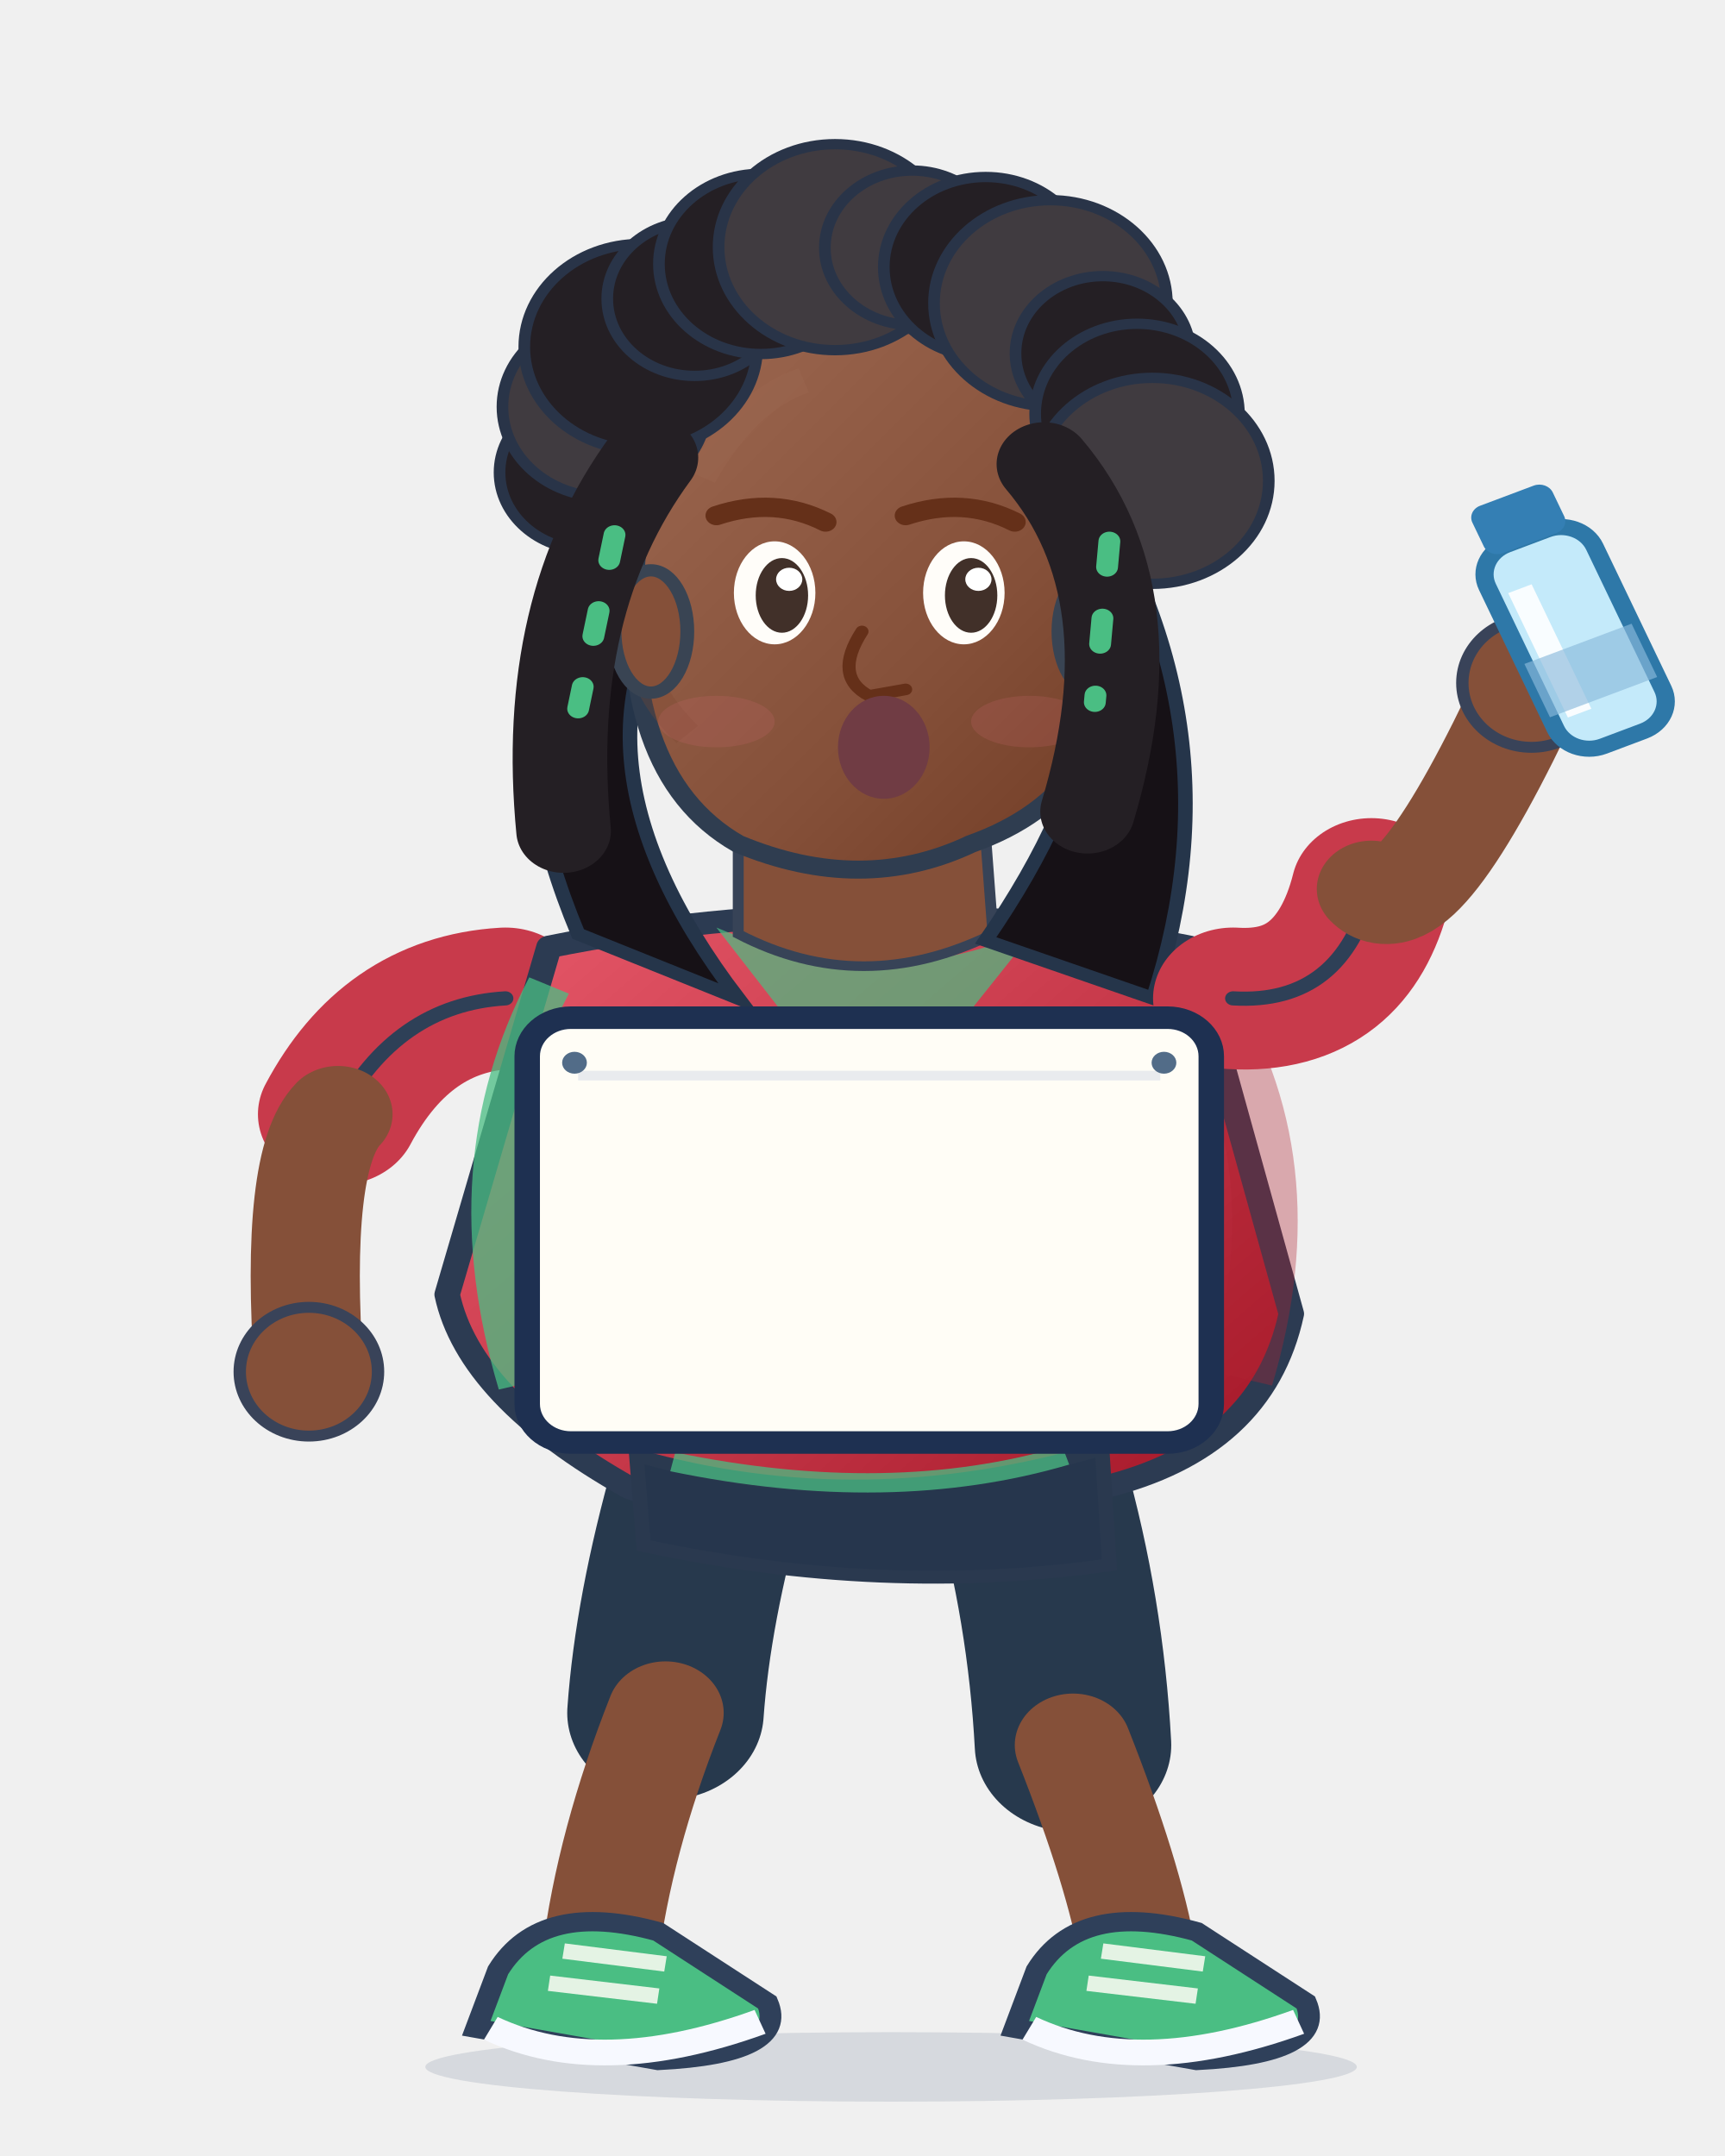
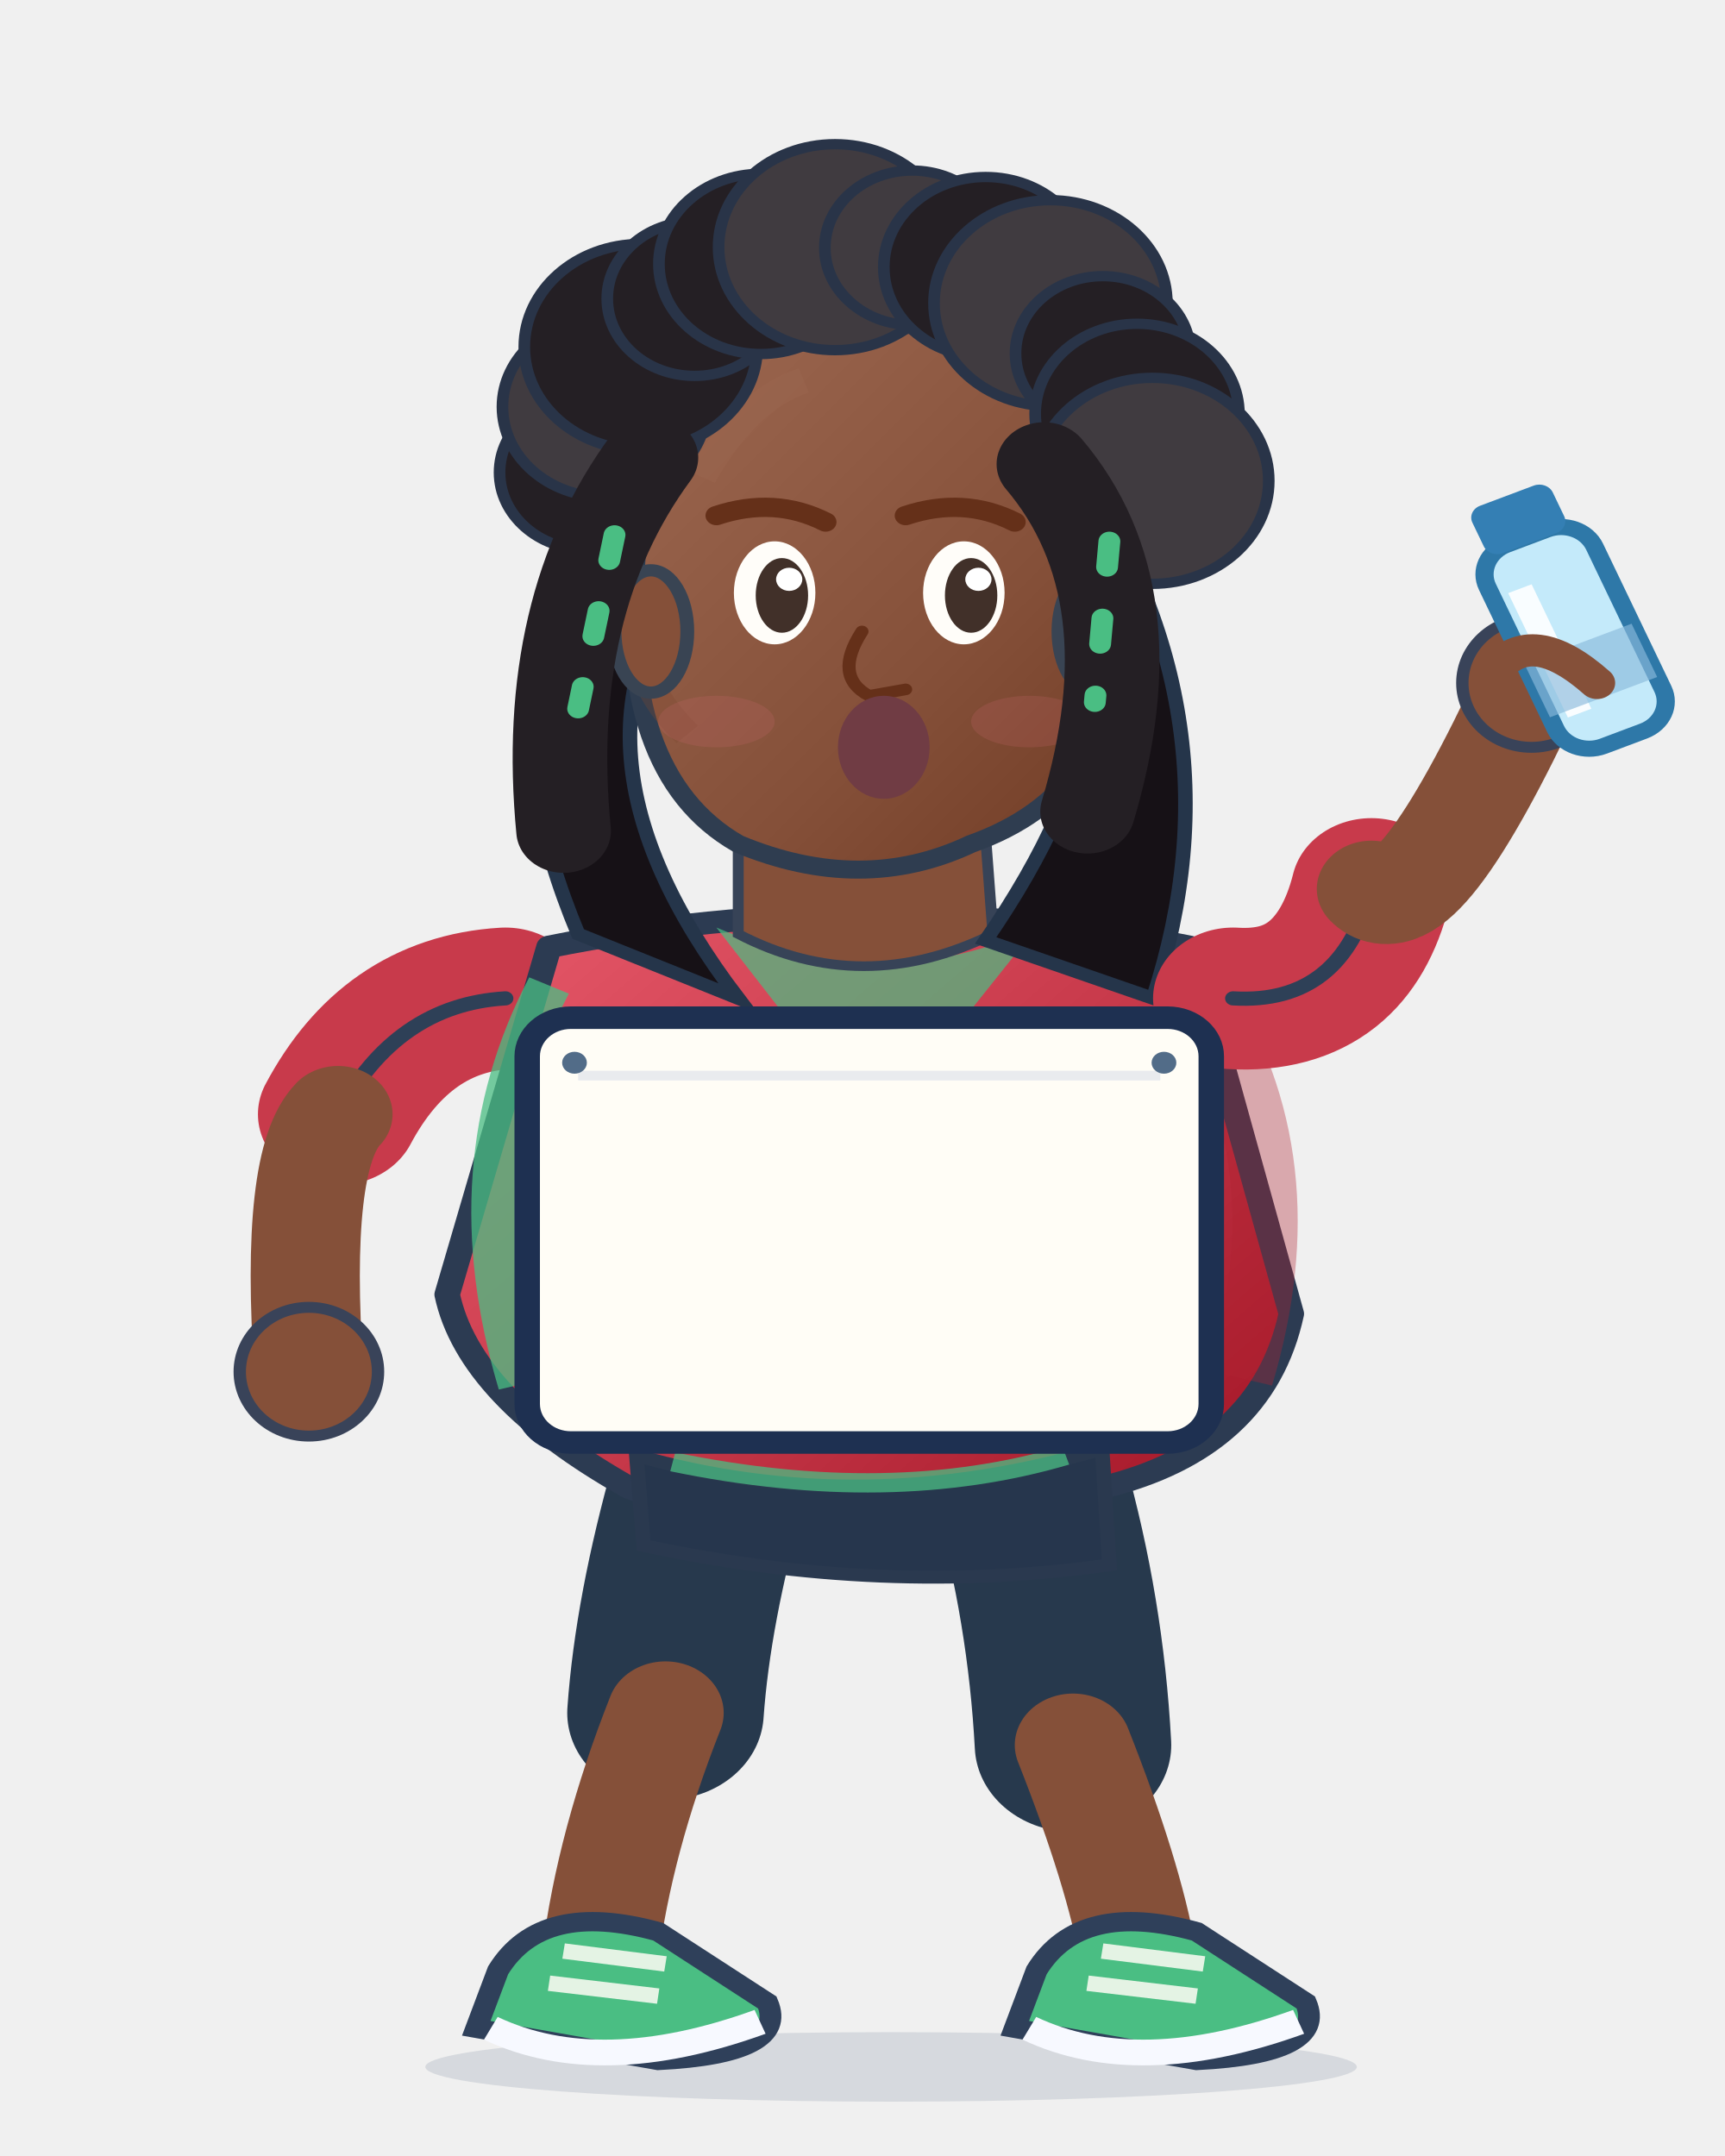
<svg xmlns="http://www.w3.org/2000/svg" width="256" height="320" viewBox="0 0 256 320" role="img" aria-label="SnackDash original adult runner body_01 receive">
  <defs>
    <linearGradient id="skin_0" x1="0" y1="0" x2=".9" y2="1">
      <stop offset="0" stop-color="#9d6851" />
      <stop offset=".65" stop-color="#855039" />
      <stop offset="1" stop-color="#733e27" />
    </linearGradient>
    <linearGradient id="shirt_0" x1="0" y1="0" x2=".94" y2=".8">
      <stop offset="0" stop-color="#e7596a" />
      <stop offset=".56" stop-color="#C83A4B" />
      <stop offset="1" stop-color="#aa1c2d" />
    </linearGradient>
  </defs>
  <g id="character_anchor" transform="translate(129 302) scale(1.08 0.9554) translate(-129 -302)">
    <ellipse cx="132" cy="307" rx="64" ry="5.4" fill="#273F61" opacity=".13" />
    <g id="legs">
      <g id="leg_left">
        <path d="M107 216 Q102 236 101 252" stroke="#27394D" stroke-width="27" stroke-linecap="round" fill="none" />
        <path d="M101 252 Q94 272 92 290" stroke="#855039" stroke-width="16" stroke-linecap="round" fill="none" />
        <g>
          <path d="M78 292 Q84 281 100 286 L115 297 Q118 305 100 306 L75 301Z" fill="#4ABE83" stroke="#2F405A" stroke-width="3" />
          <path d="M77 301 Q92 309 114 300" stroke="#F7F9FF" stroke-width="4" fill="none" />
          <path d="M85 294 L100 296 M87 289 L101 291" stroke="#FFFDF4" stroke-width="2.4" opacity=".85" />
        </g>
      </g>
      <g id="leg_right">
        <path d="M151 216 Q156 236 157 257" stroke="#27394D" stroke-width="27" stroke-linecap="round" fill="none" />
        <path d="M157 257 Q164 277 166 290" stroke="#855039" stroke-width="16" stroke-linecap="round" fill="none" />
        <g>
          <path d="M152 292 Q158 281 174 286 L189 297 Q192 305 174 306 L149 301Z" fill="#4ABE83" stroke="#2F405A" stroke-width="3" />
          <path d="M151 301 Q166 309 188 300" stroke="#F7F9FF" stroke-width="4" fill="none" />
          <path d="M159 294 L174 296 M161 289 L175 291" stroke="#FFFDF4" stroke-width="2.4" opacity=".85" />
        </g>
      </g>
    </g>
    <g id="arm_left">
      <path d="M79 141 Q64 142 56 159" stroke="#C83A4B" stroke-width="22" stroke-linecap="round" fill="none" />
      <path d="M79 141 Q64 142 56 159" stroke="#2E4057" stroke-width="2.2" stroke-linecap="round" fill="none" />
      <path d="M56 159 Q50 166 52 199" stroke="#855039" stroke-width="15" stroke-linecap="round" fill="none" />
      <ellipse cx="52" cy="199" rx="9.5" ry="10" fill="#855039" stroke="#394359" stroke-width="1.7" />
    </g>
    <g id="torso">
      <path d="M85 133 Q129 123 173 133 L187 190 Q183 211 161 217 Q129 231 96 217 Q74 203 71 187Z" fill="url(#shirt_0)" stroke="#2C3B52" stroke-width="3.5" stroke-linejoin="round" />
      <path d="M85 139 Q72 167 81 201" stroke="#4ABE83" stroke-width="6" opacity=".75" fill="none" />
      <path d="M174 140 Q189 166 180 200" stroke="#af2132" stroke-width="9" opacity=".35" fill="none" />
      <path d="M108 130 L119 146 L140 147 L152 130 Q131 141 108 130Z" fill="#4ABE83" opacity=".7" />
      <path d="M114 129 Q128 139 144 129" stroke="#2B3D50" stroke-width="3" fill="none" />
      <path d="M97 212 Q128 222 161 211 L162 229 Q131 234 98 226Z" fill="#26364D" stroke="#2A394F" stroke-width="2" />
      <path d="M102 213 Q132 220 156 212" stroke="#4ABE83" stroke-width="3" fill="none" opacity=".75" />
      <path d="M111 116 L111 131 Q128 141 146 131 L145 116" fill="#855039" stroke="#374357" stroke-width="1.5" />
    </g>
    <g id="hair_back">
      <path d="M97 51 Q72 85 89 131 L111 141 Q84 101 106 72 M156 56 Q181 96 168 141 L145 132 Q170 91 152 68Z" fill="#161116" stroke="#25354A" stroke-width="2" />
    </g>
    <g id="face">
      <path d="M97 71 Q95 45 113 40 Q132 32 151 41 Q168 49 163 84 Q163 109 143 117 Q128 125 111 117 Q94 106 97 71Z" fill="url(#skin_0)" stroke="#2F3D50" stroke-width="2.8" />
      <path d="M106 60 Q112 48 120 45" stroke="#9c6750" stroke-width="4" opacity=".4" fill="none" />
      <path d="M100 83 Q95 90 104 100" stroke="#7c4730" stroke-width="4" opacity=".3" fill="none" />
      <ellipse cx="99" cy="84" rx="5" ry="9.5" fill="#855039" stroke="#394453" stroke-width="1.9" />
      <ellipse cx="160" cy="84" rx="5" ry="9.5" fill="#855039" stroke="#394453" stroke-width="1.9" />
      <path d="M108 66 Q116 63 123 67" fill="none" stroke="#653019" stroke-width="3" stroke-linecap="round" />
      <ellipse cx="116" cy="78" rx="5.6" ry="8" fill="#FFFDF9" />
      <ellipse cx="117" cy="78.4" rx="3.6" ry="5.8" fill="#413029" />
      <circle cx="118" cy="75.9" r="1.8" fill="white" />
      <path d="M134 66 Q142 63 149 67" fill="none" stroke="#653019" stroke-width="3" stroke-linecap="round" />
      <ellipse cx="142" cy="78" rx="5.6" ry="8" fill="#FFFDF9" />
      <ellipse cx="143" cy="78.4" rx="3.6" ry="5.8" fill="#413029" />
      <circle cx="144" cy="75.9" r="1.8" fill="white" />
      <path d="M128 84 Q124 91 129 94 L134 93" stroke="#653019" stroke-width="1.8" fill="none" stroke-linecap="round" />
      <ellipse cx="108" cy="98" rx="8" ry="4" fill="#D56876" opacity=".18" />
      <ellipse cx="151" cy="98" rx="8" ry="4" fill="#D56876" opacity=".18" />30s<ellipse cx="131" cy="102" rx="6.3" ry="8" fill="#703C44" />
    </g>
    <g id="hair" stroke-linecap="round">
      <circle cx="90.2" cy="59.3" r="12" fill="#241F24" stroke="#293448" stroke-width="1.6" />
      <circle cx="92.6" cy="49.1" r="14" fill="#403b40" stroke="#293448" stroke-width="1.6" />
      <circle cx="97.6" cy="39.8" r="16" fill="#241F24" stroke="#293448" stroke-width="1.6" />
      <circle cx="105.0" cy="32.3" r="12" fill="#241F24" stroke="#293448" stroke-width="1.6" />
      <circle cx="114.1" cy="26.9" r="14" fill="#241F24" stroke="#293448" stroke-width="1.6" />
      <circle cx="124.3" cy="24.3" r="16" fill="#403b40" stroke="#293448" stroke-width="1.6" />
      <circle cx="134.9" cy="24.4" r="12" fill="#403b40" stroke="#293448" stroke-width="1.6" />
      <circle cx="145.0" cy="27.4" r="14" fill="#241F24" stroke="#293448" stroke-width="1.6" />
      <circle cx="153.9" cy="33.0" r="16" fill="#403b40" stroke="#293448" stroke-width="1.6" />
      <circle cx="161.1" cy="40.8" r="12" fill="#241F24" stroke="#293448" stroke-width="1.6" />
      <circle cx="165.8" cy="50.2" r="14" fill="#241F24" stroke="#293448" stroke-width="1.6" />
      <circle cx="167.9" cy="60.6" r="16" fill="#403b40" stroke="#293448" stroke-width="1.6" />
      <path d="M99 57 Q84 80 87 115 M153 58 Q168 78 159 112" stroke="#241F24" stroke-width="13" fill="none" />
      <path d="M94 69 L89 96 M162 70 L160 95" stroke="#4ABE83" stroke-width="3" stroke-dasharray="4 8" />
    </g>
    <g id="arm_right">
      <path d="M179 141 Q194 142 198 124" stroke="#C83A4B" stroke-width="22" stroke-linecap="round" fill="none" />
      <path d="M179 141 Q194 142 198 124" stroke="#2E4057" stroke-width="2.2" stroke-linecap="round" fill="none" />
      <path d="M198 124 Q204 131 220 92" stroke="#855039" stroke-width="15" stroke-linecap="round" fill="none" />
      <ellipse cx="220" cy="92" rx="9.5" ry="10" fill="#855039" stroke="#394359" stroke-width="1.7" />
    </g>
    <g id="bib_blank" data-bib-rect="82,144,94,66">
      <rect id="bib_mask" x="82" y="144" width="94" height="66" rx="6" fill="#FFFDF6" stroke="#1E3051" stroke-width="3.5" />
      <path d="M89 153 H169" stroke="#D9DFE9" stroke-width="1.5" opacity=".58" />
      <circle cx="88.5" cy="151" r="1.7" fill="#526C88" />
      <circle cx="169.5" cy="151" r="1.7" fill="#526C88" />
    </g>
    <g id="accessories">
      <g id="received_supply" transform="translate(226 85) rotate(-23)">
        <rect x="-8" y="-17" width="16" height="34" rx="5" fill="#C4EAFA" stroke="#2E78A8" stroke-width="2.5" />
        <rect x="-6" y="-24" width="12" height="8" rx="2" fill="#347FB4" />
        <path d="M-4 -10 V11" stroke="#FFFFFF" stroke-width="3.5" opacity=".9" />
        <rect x="-8" y="1" width="16" height="9" fill="#8ABADB" opacity=".65" />
      </g>
-       <path id="grip_foreground" d="M215 88 Q221 79 230 91" fill="none" stroke="#000000" stroke-width="0" opacity="0" />
+       <path id="grip_foreground" d="M215 90 Q220 83 229 92" fill="none" stroke="#855039" stroke-width="5" stroke-linecap="round" />
    </g>
  </g>
</svg>
